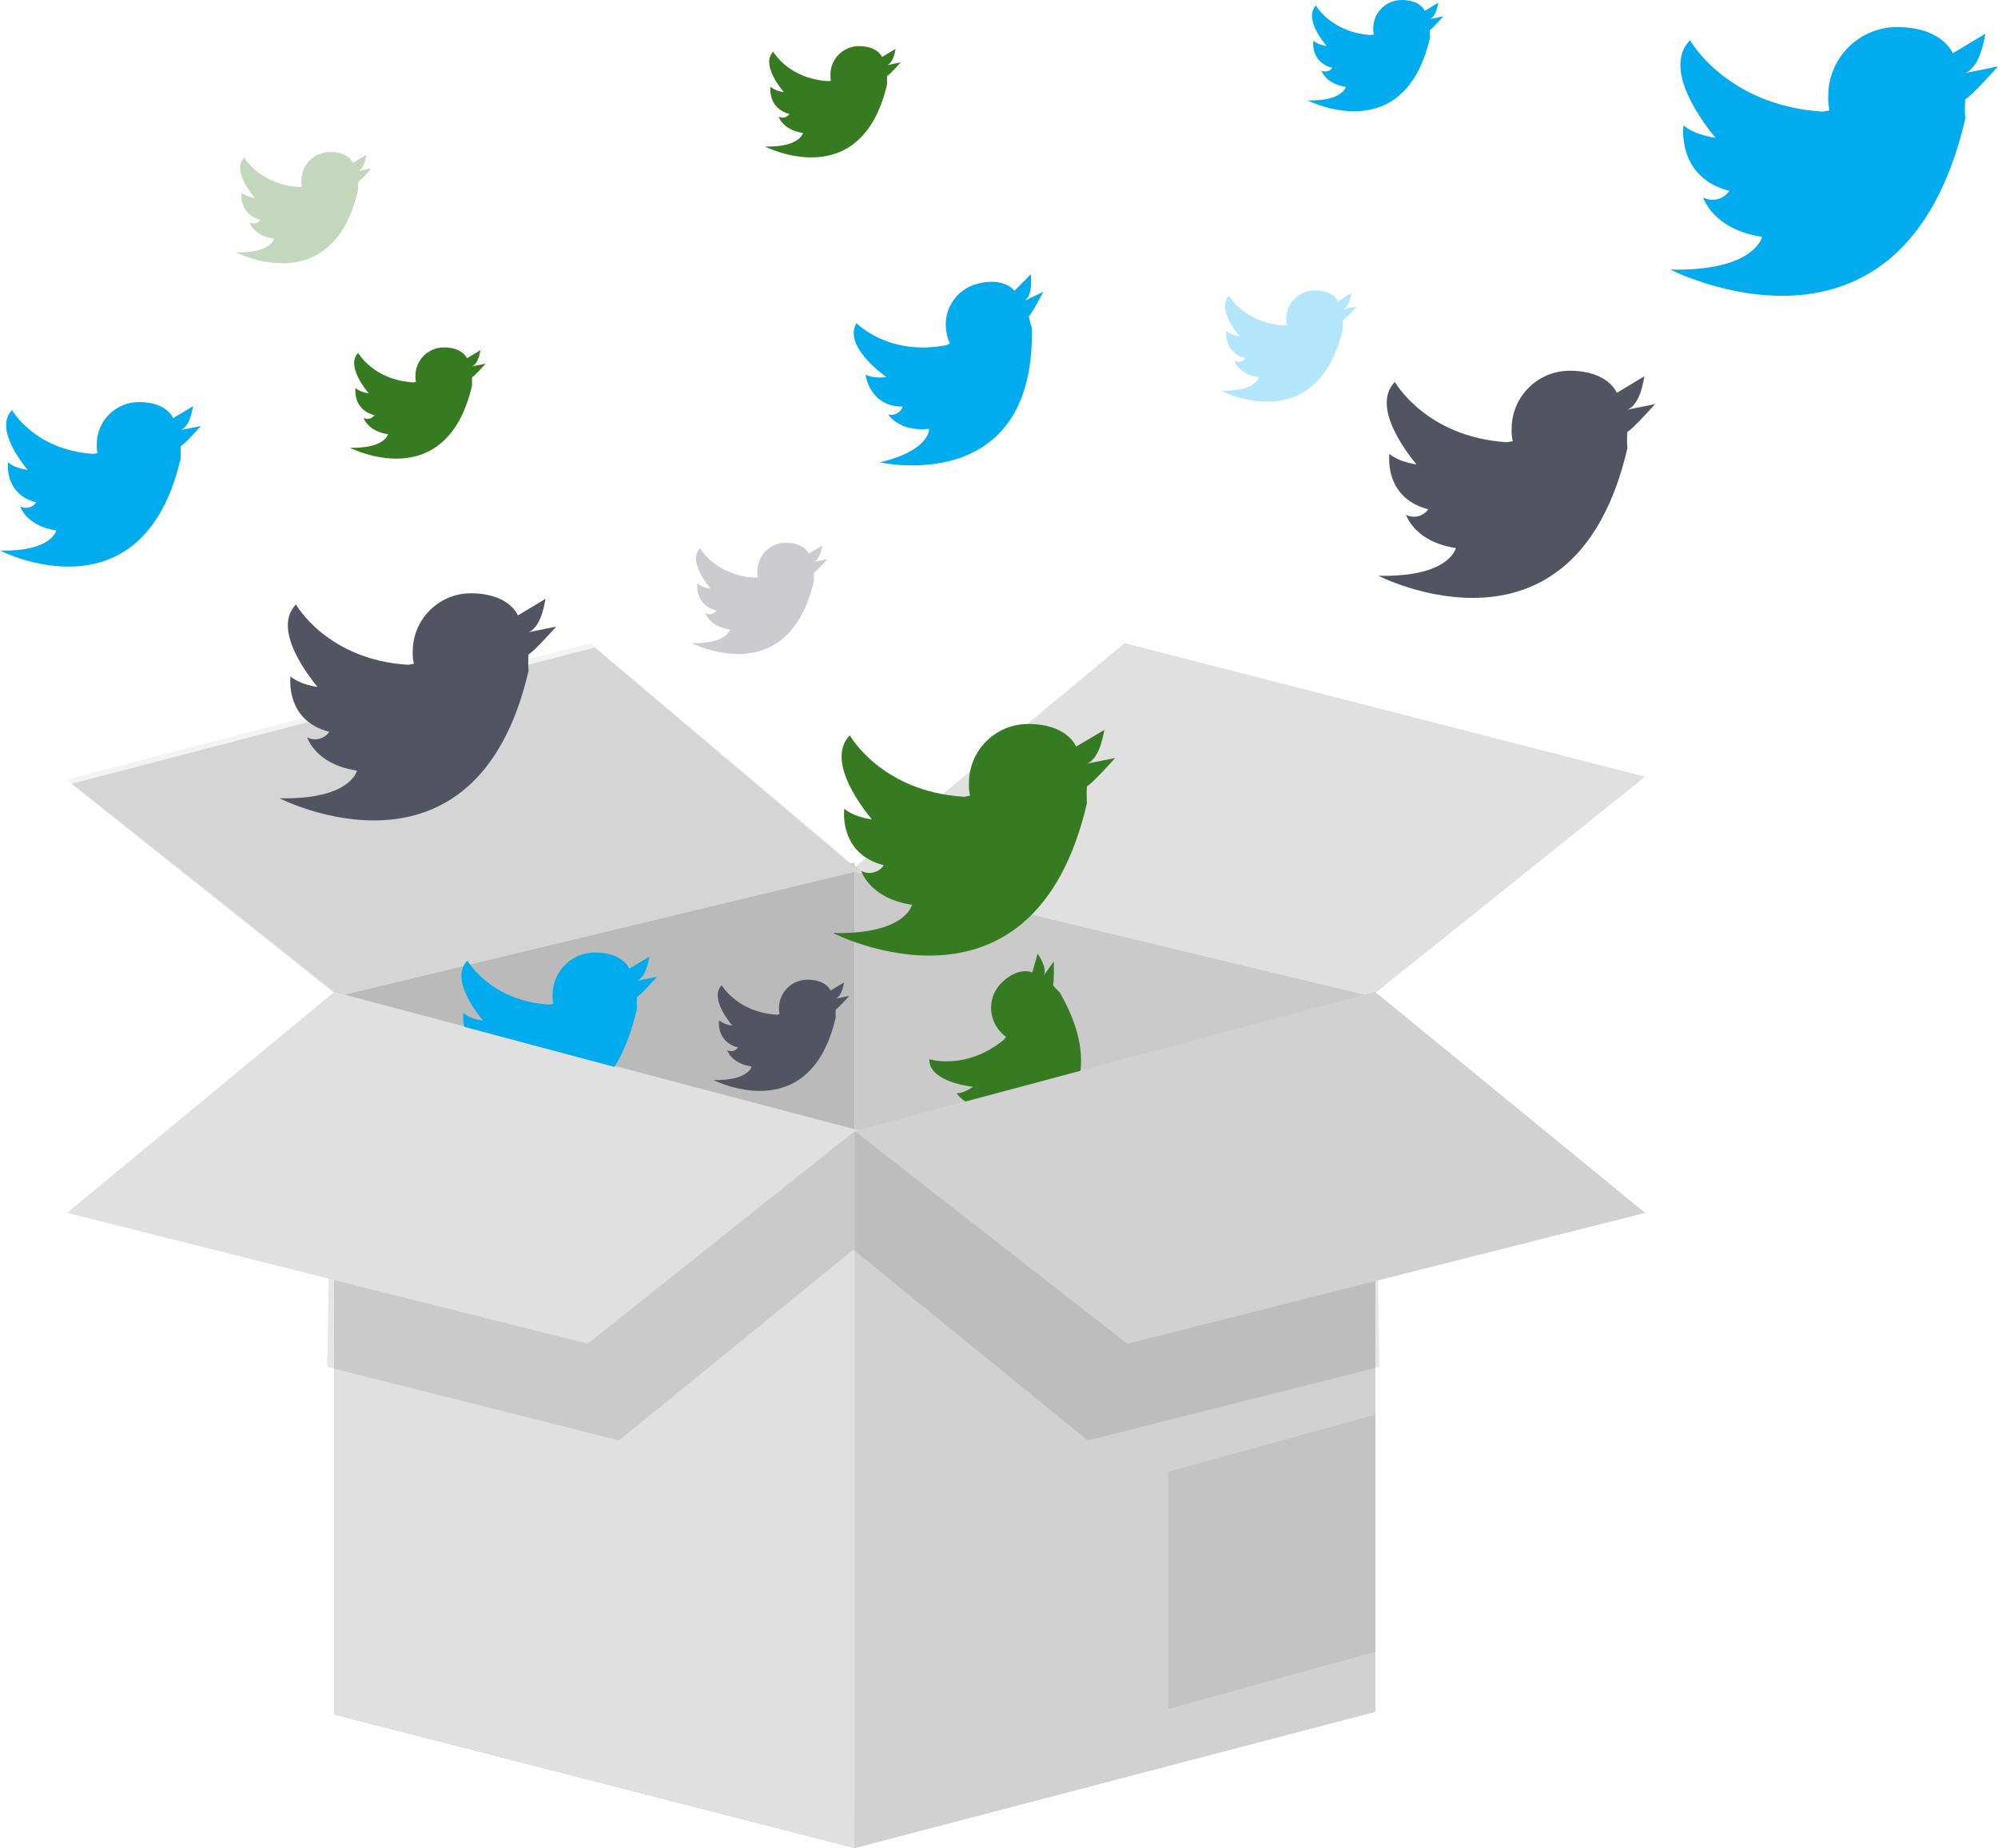
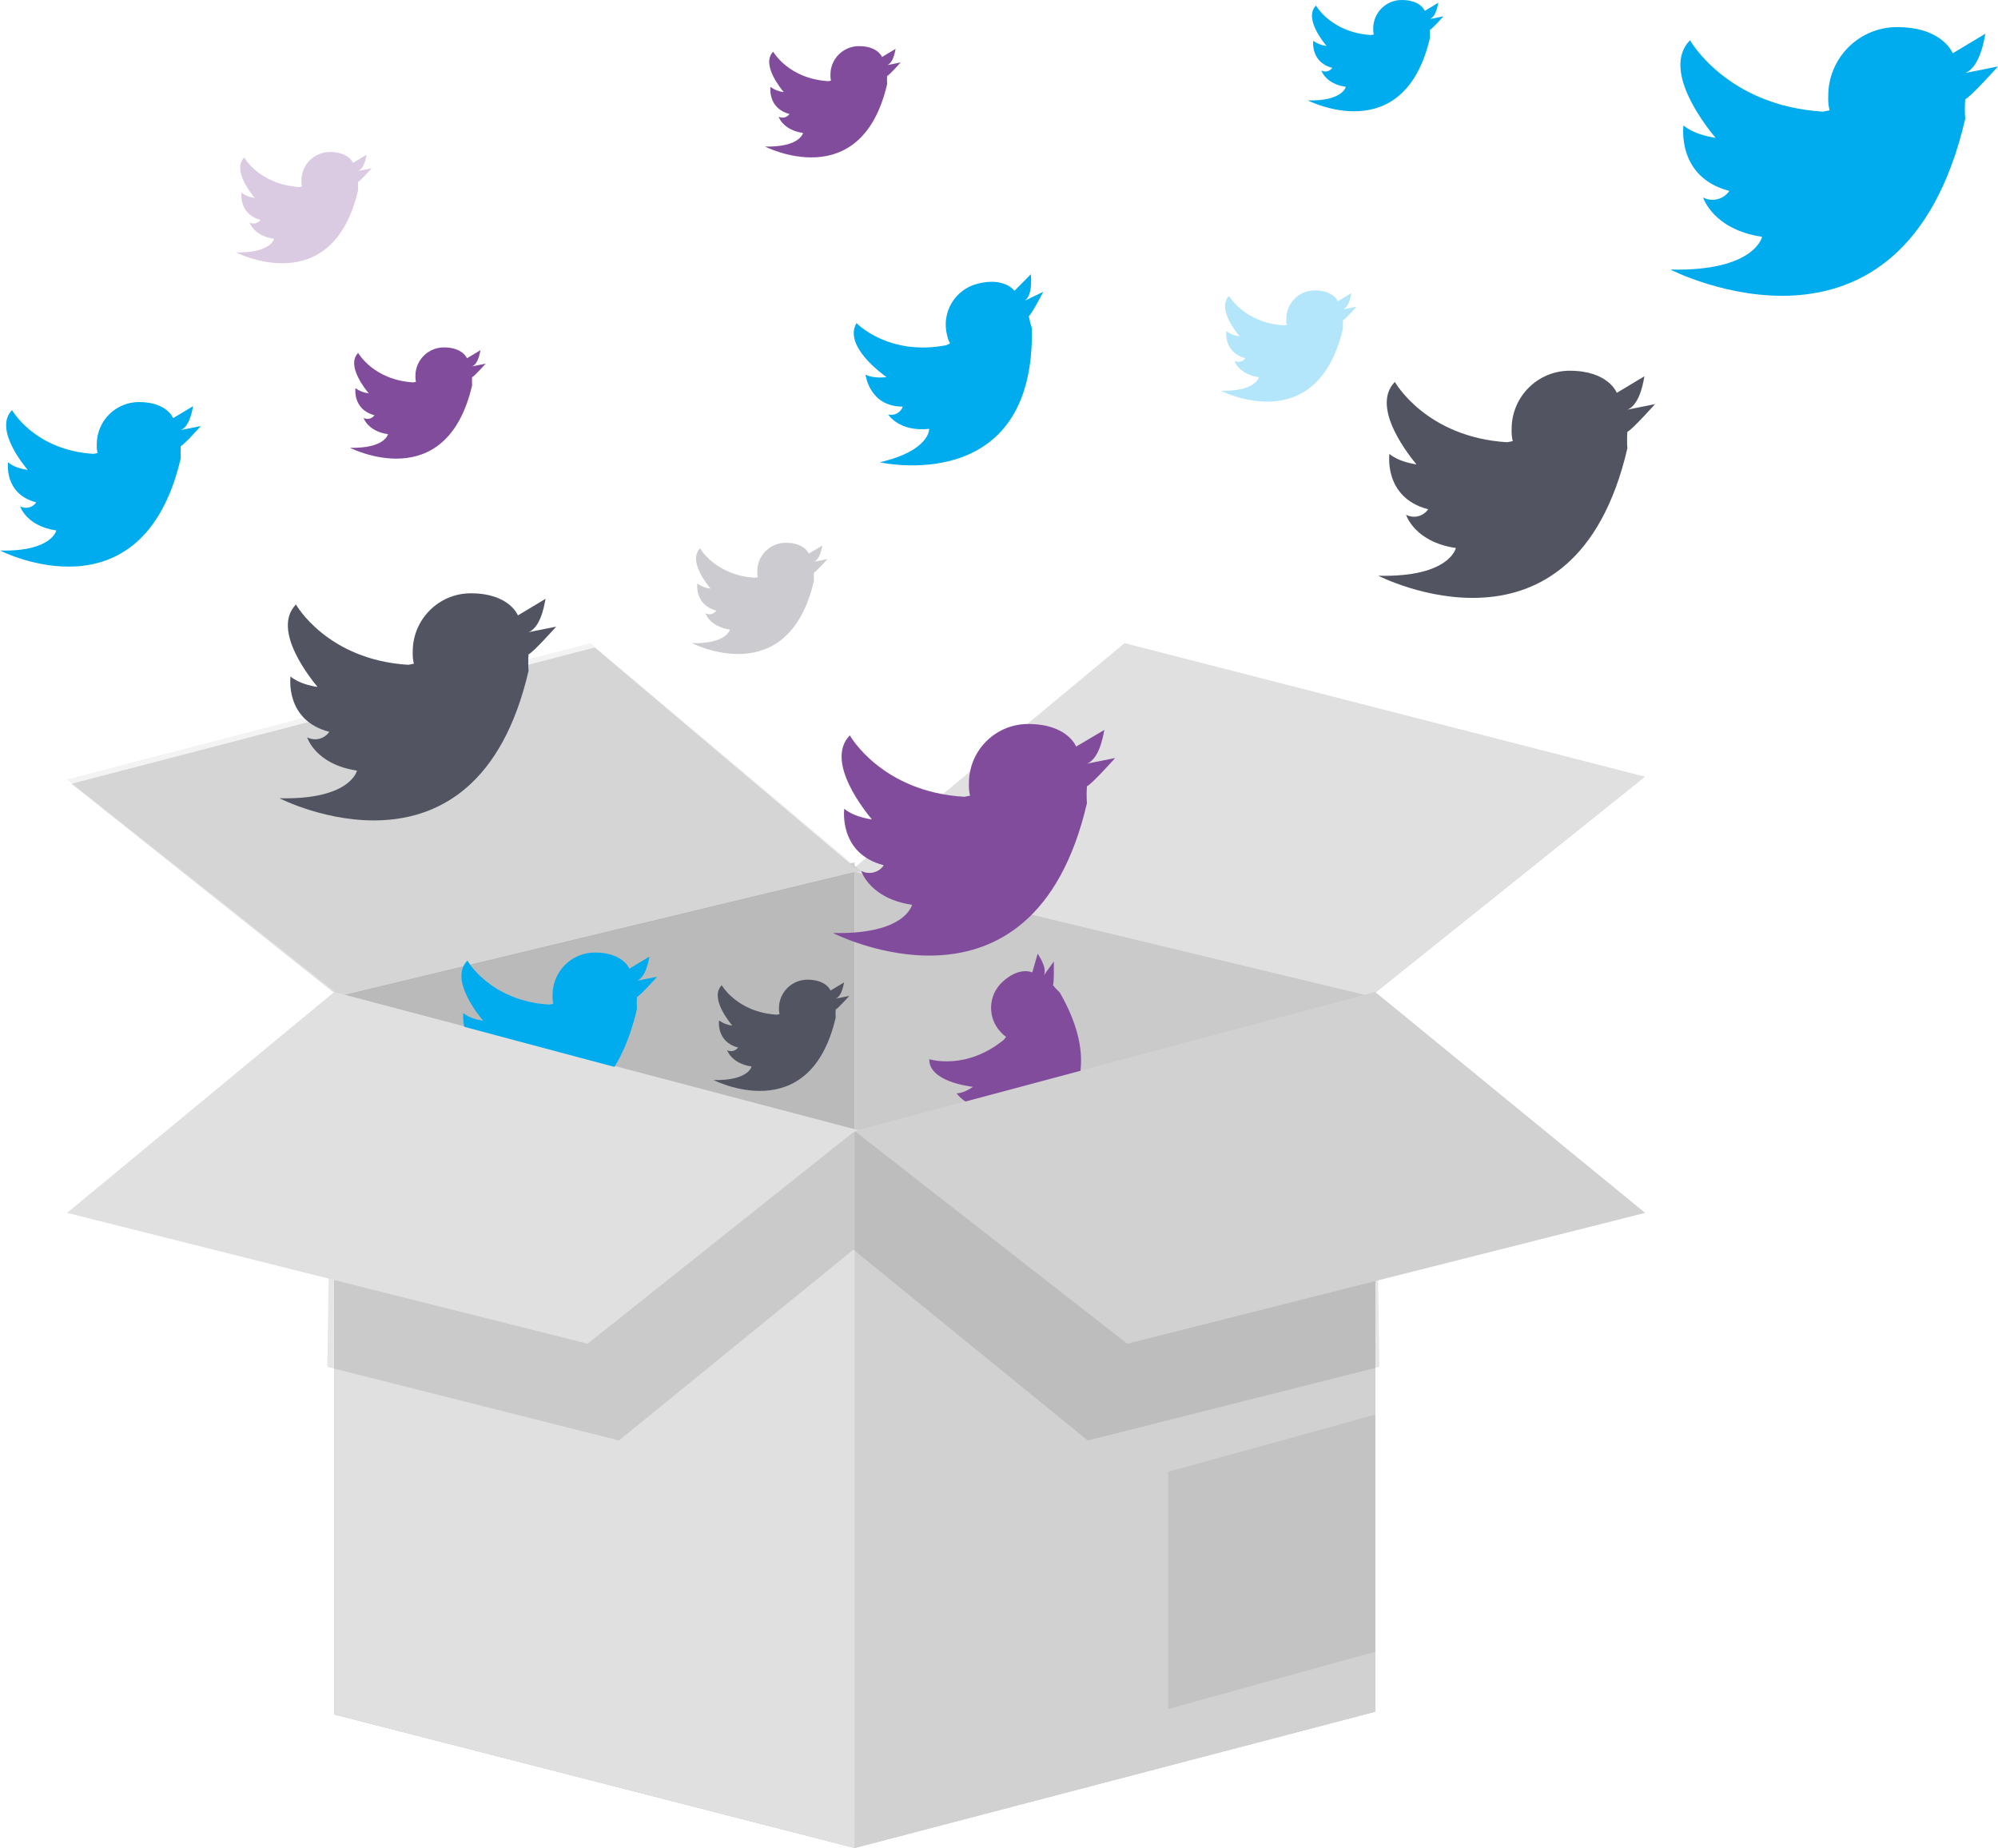
<svg xmlns="http://www.w3.org/2000/svg" id="5315dcf4-9ab7-45f5-a3d8-2e76525705db" data-name="Layer 1" width="813.15" height="752" viewBox="0 0 813.15 752">
  <polygon points="559.73 403.7 347.86 352.67 347.86 752 559.73 696.54 559.73 403.7" fill="#e0e0e0" />
  <polygon points="559.73 403.7 347.86 352.67 347.86 752 559.73 696.54 559.73 403.7" opacity="0.1" />
  <polygon points="135.99 403.7 347.86 352.67 347.86 752 135.99 697.65 135.99 403.7" fill="#e0e0e0" />
  <polygon points="135.99 401.93 347.86 350.91 347.86 752 135.99 697.65 135.99 401.93" opacity="0.17" />
  <polygon points="346.09 354.44 457.68 261.71 669.54 316.07 557.96 405.46 346.09 354.44" fill="#e0e0e0" />
  <polygon points="29.05 318.94 137.76 405.46 349.62 354.44 242.03 263.48 29.05 318.94" fill="#e0e0e0" />
  <polygon points="27.29 317.18 138.64 405.46 350.51 354.44 240.26 261.71 27.29 317.18" opacity="0.05" />
  <polygon points="135.99 403.7 135.99 697.65 347.86 752 350.72 460.27 135.99 403.7" fill="#e0e0e0" />
  <polygon points="559.73 696.54 347.86 752 347.86 460.27 559.73 403.7 559.73 696.54" fill="#e0e0e0" />
  <polygon points="559.73 696.54 347.86 752 347.86 460.27 559.73 403.7 559.73 696.54" opacity="0.07" />
  <polygon points="475.42 598.92 475.42 695.43 559.73 672.13 559.73 575.63 475.42 598.92" opacity="0.07" />
  <polygon points="133.22 556.22 251.91 586.17 347.31 508.52 347.31 460.82 135.44 407.58 133.22 556.22" opacity="0.1" />
  <polygon points="561.39 556.22 442.7 586.17 347.31 508.52 347.31 460.82 559.17 407.58 561.39 556.22" opacity="0.1" />
  <path d="M452.66,473.1l8.21-1.64s-6.9,7.72-8.21,8.21h0a33.05,33.05,0,0,0,0,4.93c-15.77,67.69-73.93,37.79-73.93,37.79,21.19.49,23-8.21,23-8.21-12.32-1.81-14.79-9.86-14.79-9.86a5.08,5.08,0,0,0,6.57-1.64c-13.31-3.45-11.5-16.43-11.5-16.43,2.3,2,5.91,2.79,8.05,3.12-1.48-1.81-14-16.76-6.41-24.48,0,0,9.2,16.43,33.35,17.91l1.64-.33a12.89,12.89,0,0,1-.33-3.61,17.25,17.25,0,0,1,17.25-17.25c11.5,0,14,6.57,14,6.57l8.21-4.93C457.59,463.24,456.77,471.46,452.66,473.1Z" transform="translate(-193.43 -74)" fill="#00aced" />
  <polygon points="135.99 403.7 27.29 493.55 239.15 546.79 347.86 460.27 135.99 403.7" fill="#e0e0e0" />
-   <path d="M618.25,470.91l4.06-5.65s.18,8.6-.34,9.65h0a27.47,27.47,0,0,0,2.79,3c28.77,50.08-23.53,64.86-23.53,64.86,13.16-11.71,9.33-18,9.33-18C602,530.62,596,527.12,596,527.12a4.22,4.22,0,0,0,3.06-4.72c-10,5.44-16.3-3.47-16.3-3.47,2.52-.1,5.18-1.65,6.66-2.66-1.92-.26-18-2.27-17.77-11.25,0,0,14.9,4.77,30.42-8l.81-1.13a10.71,10.71,0,0,1-2.25-2,14.33,14.33,0,0,1,.71-20.26c7-6.52,12.21-3.92,12.21-3.92l2.2-7.65C615.66,462.13,619.81,467.58,618.25,470.91Z" transform="translate(-193.43 -74)" fill="#367a22" />
+   <path d="M618.25,470.91l4.06-5.65s.18,8.6-.34,9.65h0a27.47,27.47,0,0,0,2.79,3c28.77,50.08-23.53,64.86-23.53,64.86,13.16-11.71,9.33-18,9.33-18C602,530.62,596,527.12,596,527.12a4.22,4.22,0,0,0,3.06-4.72c-10,5.44-16.3-3.47-16.3-3.47,2.52-.1,5.18-1.65,6.66-2.66-1.92-.26-18-2.27-17.77-11.25,0,0,14.9,4.77,30.42-8l.81-1.13a10.71,10.71,0,0,1-2.25-2,14.33,14.33,0,0,1,.71-20.26c7-6.52,12.21-3.92,12.21-3.92l2.2-7.65C615.66,462.13,619.81,467.58,618.25,470.91Z" transform="translate(-193.43 -74)" fill="#824c9d" />
  <polygon points="559.73 403.7 669.54 493.55 458.78 546.79 347.86 460.27 559.73 403.7" fill="#e0e0e0" />
  <polygon points="559.73 403.7 669.54 493.55 458.78 546.79 347.86 460.27 559.73 403.7" opacity="0.07" />
  <path d="M610.52,196.35l7.51-3.61s-4.74,9.15-5.89,9.95h0a32.88,32.88,0,0,0,1.22,4.75c1.53,69.12-61.9,54.68-61.9,54.68,20.54-4.76,20.13-13.6,20.13-13.6-12.32,1.3-16.68-5.84-16.68-5.84a5,5,0,0,0,5.93-3.21c-13.68,0-15.14-13-15.14-13,2.7,1.33,6.39,1.23,8.53,1-1.87-1.38-17.6-12.7-12.22-22,0,0,12.93,13.56,36.56,9l1.5-.72a12.82,12.82,0,0,1-1.21-3.4,17.16,17.16,0,0,1,12.36-20.89c11.08-2.84,15.08,2.88,15.08,2.88l6.7-6.78C612.83,185.63,614.07,193.75,610.52,196.35Z" transform="translate(-193.43 -74)" fill="#00aced" />
  <path d="M267,249l8.17-1.63s-6.86,7.68-8.17,8.17h0a32.88,32.88,0,0,0,0,4.9c-15.69,67.33-73.54,37.59-73.54,37.59,21.08.49,22.88-8.17,22.88-8.17-12.26-1.8-14.71-9.81-14.71-9.81a5,5,0,0,0,6.54-1.63C194.9,275,196.7,262.12,196.7,262.12c2.29,2,5.88,2.78,8,3.11-1.47-1.8-13.89-16.67-6.37-24.35,0,0,9.15,16.34,33.18,17.81l1.63-.33a12.82,12.82,0,0,1-.33-3.6A17.16,17.16,0,0,1,250,237.61c11.44,0,13.89,6.54,13.89,6.54l8.17-4.9C271.87,239.24,271.06,247.41,267,249Z" transform="translate(-193.43 -74)" fill="#00aced" />
  <path d="M993.24,103.71l13.33-2.67s-11.2,12.53-13.33,13.33h0a53.64,53.64,0,0,0,0,8c-25.6,109.85-120,61.32-120,61.32,34.39.8,37.33-13.33,37.33-13.33-20-2.93-24-16-24-16a8.24,8.24,0,0,0,10.66-2.67c-21.6-5.6-18.66-26.66-18.66-26.66,3.73,3.2,9.6,4.53,13.06,5.07-2.4-2.93-22.66-27.2-10.4-39.73,0,0,14.93,26.66,54.12,29.06l2.67-.53a20.92,20.92,0,0,1-.53-5.87,28,28,0,0,1,28-28c18.66,0,22.66,10.66,22.66,10.66l13.33-8C1001.24,87.71,999.91,101,993.24,103.71Z" transform="translate(-193.43 -74)" fill="#00aced" />
  <path d="M775.38,81.73l5.52-1.1s-4.64,5.19-5.52,5.52h0a22.21,22.21,0,0,0,0,3.31c-10.6,45.5-49.69,25.4-49.69,25.4,14.25.33,15.46-5.52,15.46-5.52-8.28-1.21-9.94-6.63-9.94-6.63a3.41,3.41,0,0,0,4.42-1.1c-8.94-2.32-7.73-11-7.73-11a11.48,11.48,0,0,0,5.41,2.1c-1-1.21-9.39-11.26-4.31-16.45,0,0,6.18,11,22.42,12l1.1-.22a8.66,8.66,0,0,1-.22-2.43A11.59,11.59,0,0,1,763.9,74c7.73,0,9.39,4.42,9.39,4.42l5.52-3.31C778.69,75.1,778.14,80.63,775.38,81.73Z" transform="translate(-193.43 -74)" fill="#00aced" />
  <path d="M524.71,302.58l5.52-1.1s-4.64,5.19-5.52,5.52h0a22.21,22.21,0,0,0,0,3.31c-10.6,45.5-49.69,25.4-49.69,25.4,14.25.33,15.46-5.52,15.46-5.52-8.28-1.21-9.94-6.63-9.94-6.63a3.41,3.41,0,0,0,4.42-1.1c-8.94-2.32-7.73-11-7.73-11a11.48,11.48,0,0,0,5.41,2.1c-1-1.21-9.39-11.26-4.31-16.45,0,0,6.18,11,22.42,12l1.1-.22a8.66,8.66,0,0,1-.22-2.43,11.59,11.59,0,0,1,11.59-11.59c7.73,0,9.39,4.42,9.39,4.42l5.52-3.31C528,296,527.47,301.48,524.71,302.58Z" transform="translate(-193.43 -74)" fill="#535461" opacity="0.3" />
  <path d="M740,199.89l5.52-1.1S740.93,204,740,204.3h0a22.21,22.21,0,0,0,0,3.31c-10.6,45.5-49.69,25.4-49.69,25.4,14.25.33,15.46-5.52,15.46-5.52-8.28-1.21-9.94-6.63-9.94-6.63a3.41,3.41,0,0,0,4.42-1.1c-8.94-2.32-7.73-11-7.73-11a11.48,11.48,0,0,0,5.41,2.1c-1-1.21-9.39-11.26-4.31-16.45,0,0,6.18,11,22.42,12l1.1-.22a8.66,8.66,0,0,1-.22-2.43,11.59,11.59,0,0,1,11.59-11.59c7.73,0,9.39,4.42,9.39,4.42l5.52-3.31C743.36,193.26,742.8,198.78,740,199.89Z" transform="translate(-193.43 -74)" fill="#00aced" opacity="0.3" />
-   <path d="M635.8,384.76l11.48-2.3s-9.65,10.8-11.48,11.48h0a46.21,46.21,0,0,0,0,6.89c-22.05,94.63-103.36,52.83-103.36,52.83,29.63.69,32.16-11.48,32.16-11.48-17.23-2.53-20.67-13.78-20.67-13.78a7.1,7.1,0,0,0,9.19-2.3c-18.6-4.82-16.08-23-16.08-23,3.22,2.76,8.27,3.9,11.25,4.36-2.07-2.53-19.52-23.43-9-34.22,0,0,12.86,23,46.63,25l2.3-.46a18,18,0,0,1-.46-5.05,24.11,24.11,0,0,1,24.12-24.12c16.08,0,19.52,9.19,19.52,9.19L642.92,371C642.69,371,641.54,382.47,635.8,384.76Z" transform="translate(-193.43 -74)" fill="#367a22" />
-   <path d="M554.52,100.5,560,99.4s-4.64,5.19-5.52,5.52h0a22.21,22.21,0,0,0,0,3.31c-10.6,45.5-49.69,25.4-49.69,25.4,14.25.33,15.46-5.52,15.46-5.52-8.28-1.21-9.94-6.63-9.94-6.63a3.41,3.41,0,0,0,4.42-1.1c-8.94-2.32-7.73-11-7.73-11a11.48,11.48,0,0,0,5.41,2.1c-1-1.21-9.39-11.26-4.31-16.45,0,0,6.18,11,22.42,12l1.1-.22a8.66,8.66,0,0,1-.22-2.43A11.59,11.59,0,0,1,543,92.77c7.73,0,9.39,4.42,9.39,4.42l5.52-3.31C557.84,93.88,557.29,99.4,554.52,100.5Z" transform="translate(-193.43 -74)" fill="#367a22" />
-   <path d="M385.57,223.08l5.52-1.1s-4.64,5.19-5.52,5.52h0a22.21,22.21,0,0,0,0,3.31c-10.6,45.5-49.69,25.4-49.69,25.4,14.25.33,15.46-5.52,15.46-5.52-8.28-1.21-9.94-6.63-9.94-6.63a3.41,3.41,0,0,0,4.42-1.1c-8.94-2.32-7.73-11-7.73-11a11.48,11.48,0,0,0,5.41,2.1c-1-1.21-9.39-11.26-4.31-16.45,0,0,6.18,11,22.42,12l1.1-.22a8.66,8.66,0,0,1-.22-2.43,11.59,11.59,0,0,1,11.59-11.59c7.73,0,9.39,4.42,9.39,4.42l5.52-3.31C388.88,216.45,388.33,222,385.57,223.08Z" transform="translate(-193.43 -74)" fill="#367a22" />
-   <path d="M339.19,143.57l5.52-1.1s-4.64,5.19-5.52,5.52h0a22.21,22.21,0,0,0,0,3.31c-10.6,45.5-49.69,25.4-49.69,25.4,14.25.33,15.46-5.52,15.46-5.52-8.28-1.21-9.94-6.63-9.94-6.63a3.41,3.41,0,0,0,4.42-1.1c-8.94-2.32-7.73-11-7.73-11a11.48,11.48,0,0,0,5.41,2.1c-1-1.21-9.39-11.26-4.31-16.45,0,0,6.18,11,22.42,12l1.1-.22a8.66,8.66,0,0,1-.22-2.43,11.59,11.59,0,0,1,11.59-11.59c7.73,0,9.39,4.42,9.39,4.42l5.52-3.31C342.5,136.94,342,142.47,339.19,143.57Z" transform="translate(-193.43 -74)" fill="#367a22" opacity="0.3" />
+   <path d="M635.8,384.76l11.48-2.3s-9.65,10.8-11.48,11.48h0a46.21,46.21,0,0,0,0,6.89c-22.05,94.63-103.36,52.83-103.36,52.83,29.63.69,32.16-11.48,32.16-11.48-17.23-2.53-20.67-13.78-20.67-13.78a7.1,7.1,0,0,0,9.19-2.3c-18.6-4.82-16.08-23-16.08-23,3.22,2.76,8.27,3.9,11.25,4.36-2.07-2.53-19.52-23.43-9-34.22,0,0,12.86,23,46.63,25l2.3-.46a18,18,0,0,1-.46-5.05,24.11,24.11,0,0,1,24.12-24.12c16.08,0,19.52,9.19,19.52,9.19L642.92,371C642.69,371,641.54,382.47,635.8,384.76Z" transform="translate(-193.43 -74)" fill="#824c9d" />
+   <path d="M554.52,100.5,560,99.4s-4.64,5.19-5.52,5.52h0a22.21,22.21,0,0,0,0,3.31c-10.6,45.5-49.69,25.4-49.69,25.4,14.25.33,15.46-5.52,15.46-5.52-8.28-1.21-9.94-6.63-9.94-6.63a3.41,3.41,0,0,0,4.42-1.1c-8.94-2.32-7.73-11-7.73-11a11.48,11.48,0,0,0,5.41,2.1c-1-1.21-9.39-11.26-4.31-16.45,0,0,6.18,11,22.42,12l1.1-.22a8.66,8.66,0,0,1-.22-2.43A11.59,11.59,0,0,1,543,92.77c7.73,0,9.39,4.42,9.39,4.42l5.52-3.31C557.84,93.88,557.29,99.4,554.52,100.5Z" transform="translate(-193.43 -74)" fill="#824c9d" />
+   <path d="M385.57,223.08l5.52-1.1s-4.64,5.19-5.52,5.52h0a22.21,22.21,0,0,0,0,3.31c-10.6,45.5-49.69,25.4-49.69,25.4,14.25.33,15.46-5.52,15.46-5.52-8.28-1.21-9.94-6.63-9.94-6.63a3.41,3.41,0,0,0,4.42-1.1c-8.94-2.32-7.73-11-7.73-11a11.48,11.48,0,0,0,5.41,2.1c-1-1.21-9.39-11.26-4.31-16.45,0,0,6.18,11,22.42,12l1.1-.22a8.66,8.66,0,0,1-.22-2.43,11.59,11.59,0,0,1,11.59-11.59c7.73,0,9.39,4.42,9.39,4.42l5.52-3.31C388.88,216.45,388.33,222,385.57,223.08Z" transform="translate(-193.43 -74)" fill="#824c9d" />
+   <path d="M339.19,143.57l5.52-1.1s-4.64,5.19-5.52,5.52h0a22.21,22.21,0,0,0,0,3.31c-10.6,45.5-49.69,25.4-49.69,25.4,14.25.33,15.46-5.52,15.46-5.52-8.28-1.21-9.94-6.63-9.94-6.63a3.41,3.41,0,0,0,4.42-1.1c-8.94-2.32-7.73-11-7.73-11a11.48,11.48,0,0,0,5.41,2.1c-1-1.21-9.39-11.26-4.31-16.45,0,0,6.18,11,22.42,12l1.1-.22a8.66,8.66,0,0,1-.22-2.43,11.59,11.59,0,0,1,11.59-11.59c7.73,0,9.39,4.42,9.39,4.42l5.52-3.31C342.5,136.94,342,142.47,339.19,143.57Z" transform="translate(-193.43 -74)" fill="#824c9d" opacity="0.3" />
  <path d="M533.54,480.37l5.52-1.1s-4.64,5.19-5.52,5.52h0a22.21,22.21,0,0,0,0,3.31c-10.6,45.5-49.69,25.4-49.69,25.4,14.25.33,15.46-5.52,15.46-5.52-8.28-1.21-9.94-6.63-9.94-6.63a3.41,3.41,0,0,0,4.42-1.1c-8.94-2.32-7.73-11-7.73-11a11.48,11.48,0,0,0,5.41,2.1c-1-1.21-9.39-11.26-4.31-16.45,0,0,6.18,11,22.42,12l1.1-.22a8.66,8.66,0,0,1-.22-2.43,11.59,11.59,0,0,1,11.59-11.59c7.73,0,9.39,4.42,9.39,4.42l5.52-3.31C536.86,473.75,536.3,479.27,533.54,480.37Z" transform="translate(-193.43 -74)" fill="#535461" />
  <path d="M855.77,240.7,867,238.45s-9.46,10.59-11.26,11.26h0a45.32,45.32,0,0,0,0,6.76c-21.63,92.81-101.37,51.81-101.37,51.81C783.46,309,785.94,297,785.94,297c-16.9-2.48-20.27-13.52-20.27-13.52a7,7,0,0,0,9-2.25c-18.25-4.73-15.77-22.53-15.77-22.53,3.15,2.7,8.11,3.83,11,4.28-2-2.48-19.15-23-8.79-33.57,0,0,12.62,22.53,45.73,24.55l2.25-.45a17.67,17.67,0,0,1-.45-5,23.65,23.65,0,0,1,23.65-23.65c15.77,0,19.15,9,19.15,9l11.26-6.76C862.53,227.18,861.4,238.45,855.77,240.7Z" transform="translate(-193.43 -74)" fill="#535461" />
  <path d="M408.54,331.25,419.8,329s-9.46,10.59-11.26,11.26h0a45.32,45.32,0,0,0,0,6.76c-21.63,92.81-101.37,51.81-101.37,51.81,29.06.68,31.54-11.26,31.54-11.26-16.9-2.48-20.27-13.52-20.27-13.52a7,7,0,0,0,9-2.25c-18.25-4.73-15.77-22.53-15.77-22.53,3.15,2.7,8.11,3.83,11,4.28-2-2.48-19.15-23-8.79-33.57,0,0,12.62,22.53,45.73,24.55l2.25-.45a17.67,17.67,0,0,1-.45-5,23.65,23.65,0,0,1,23.65-23.65c15.77,0,19.15,9,19.15,9l11.26-6.76C415.3,317.73,414.17,329,408.54,331.25Z" transform="translate(-193.43 -74)" fill="#535461" />
</svg>
